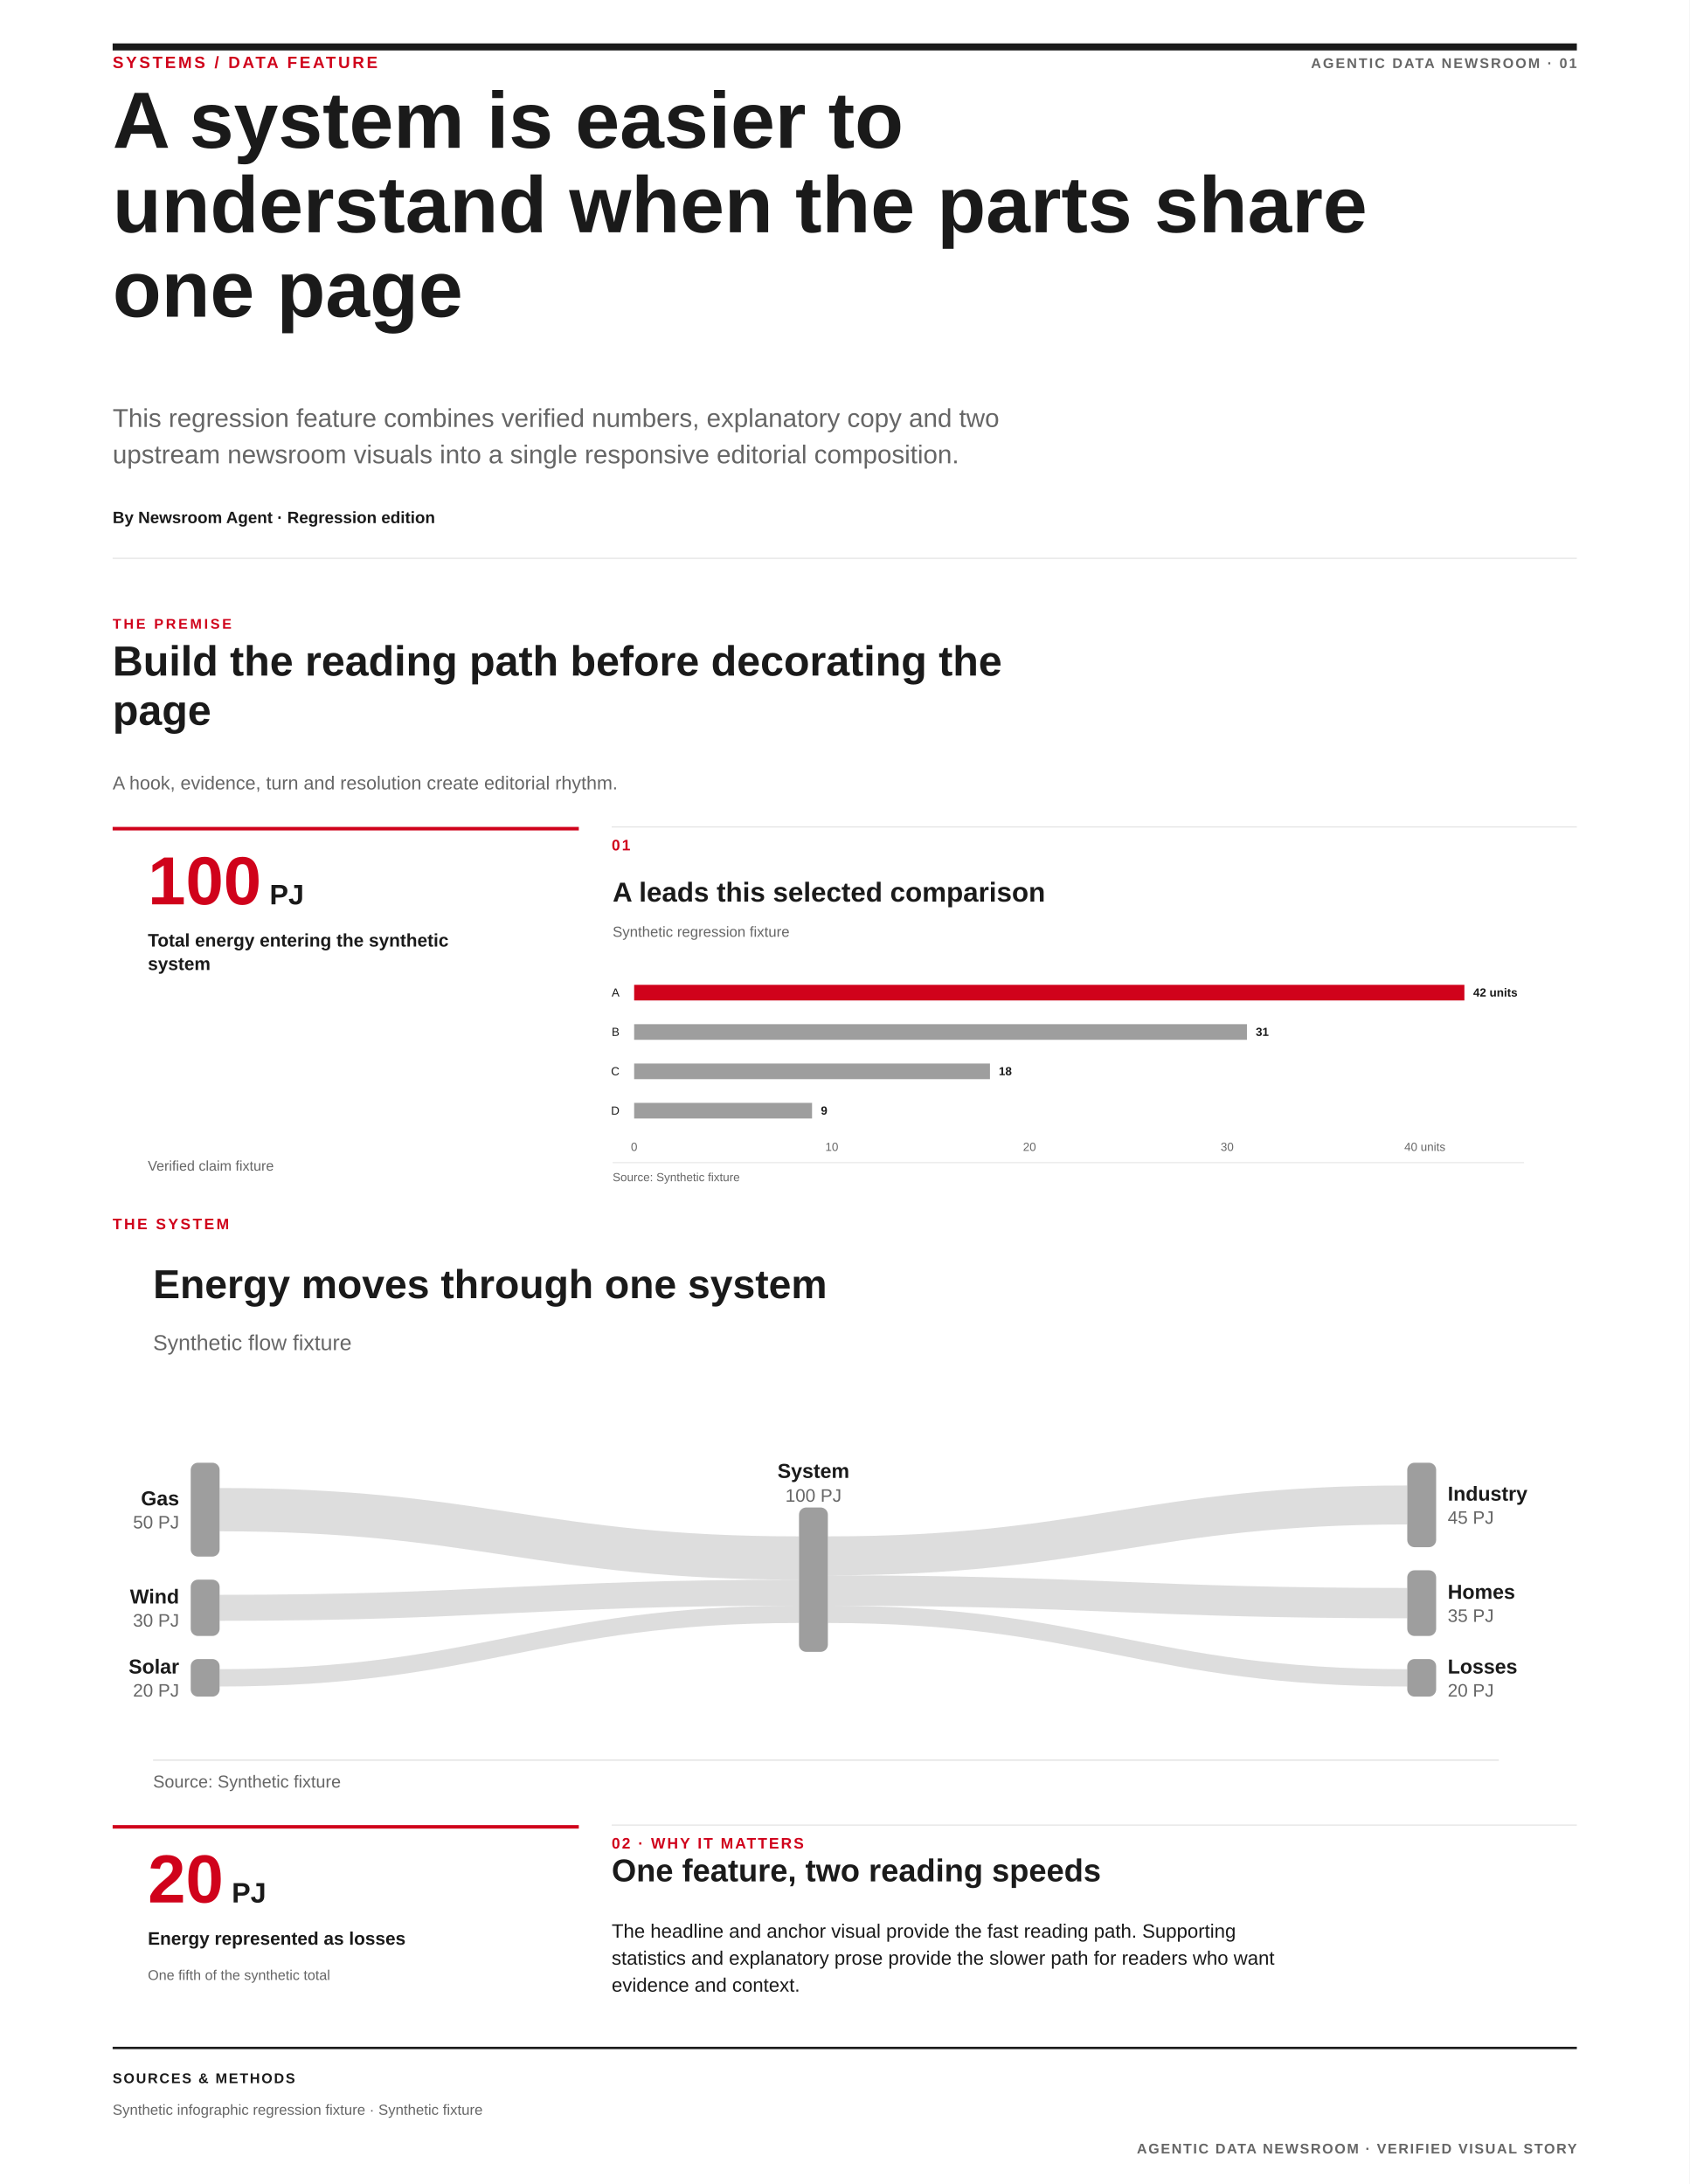
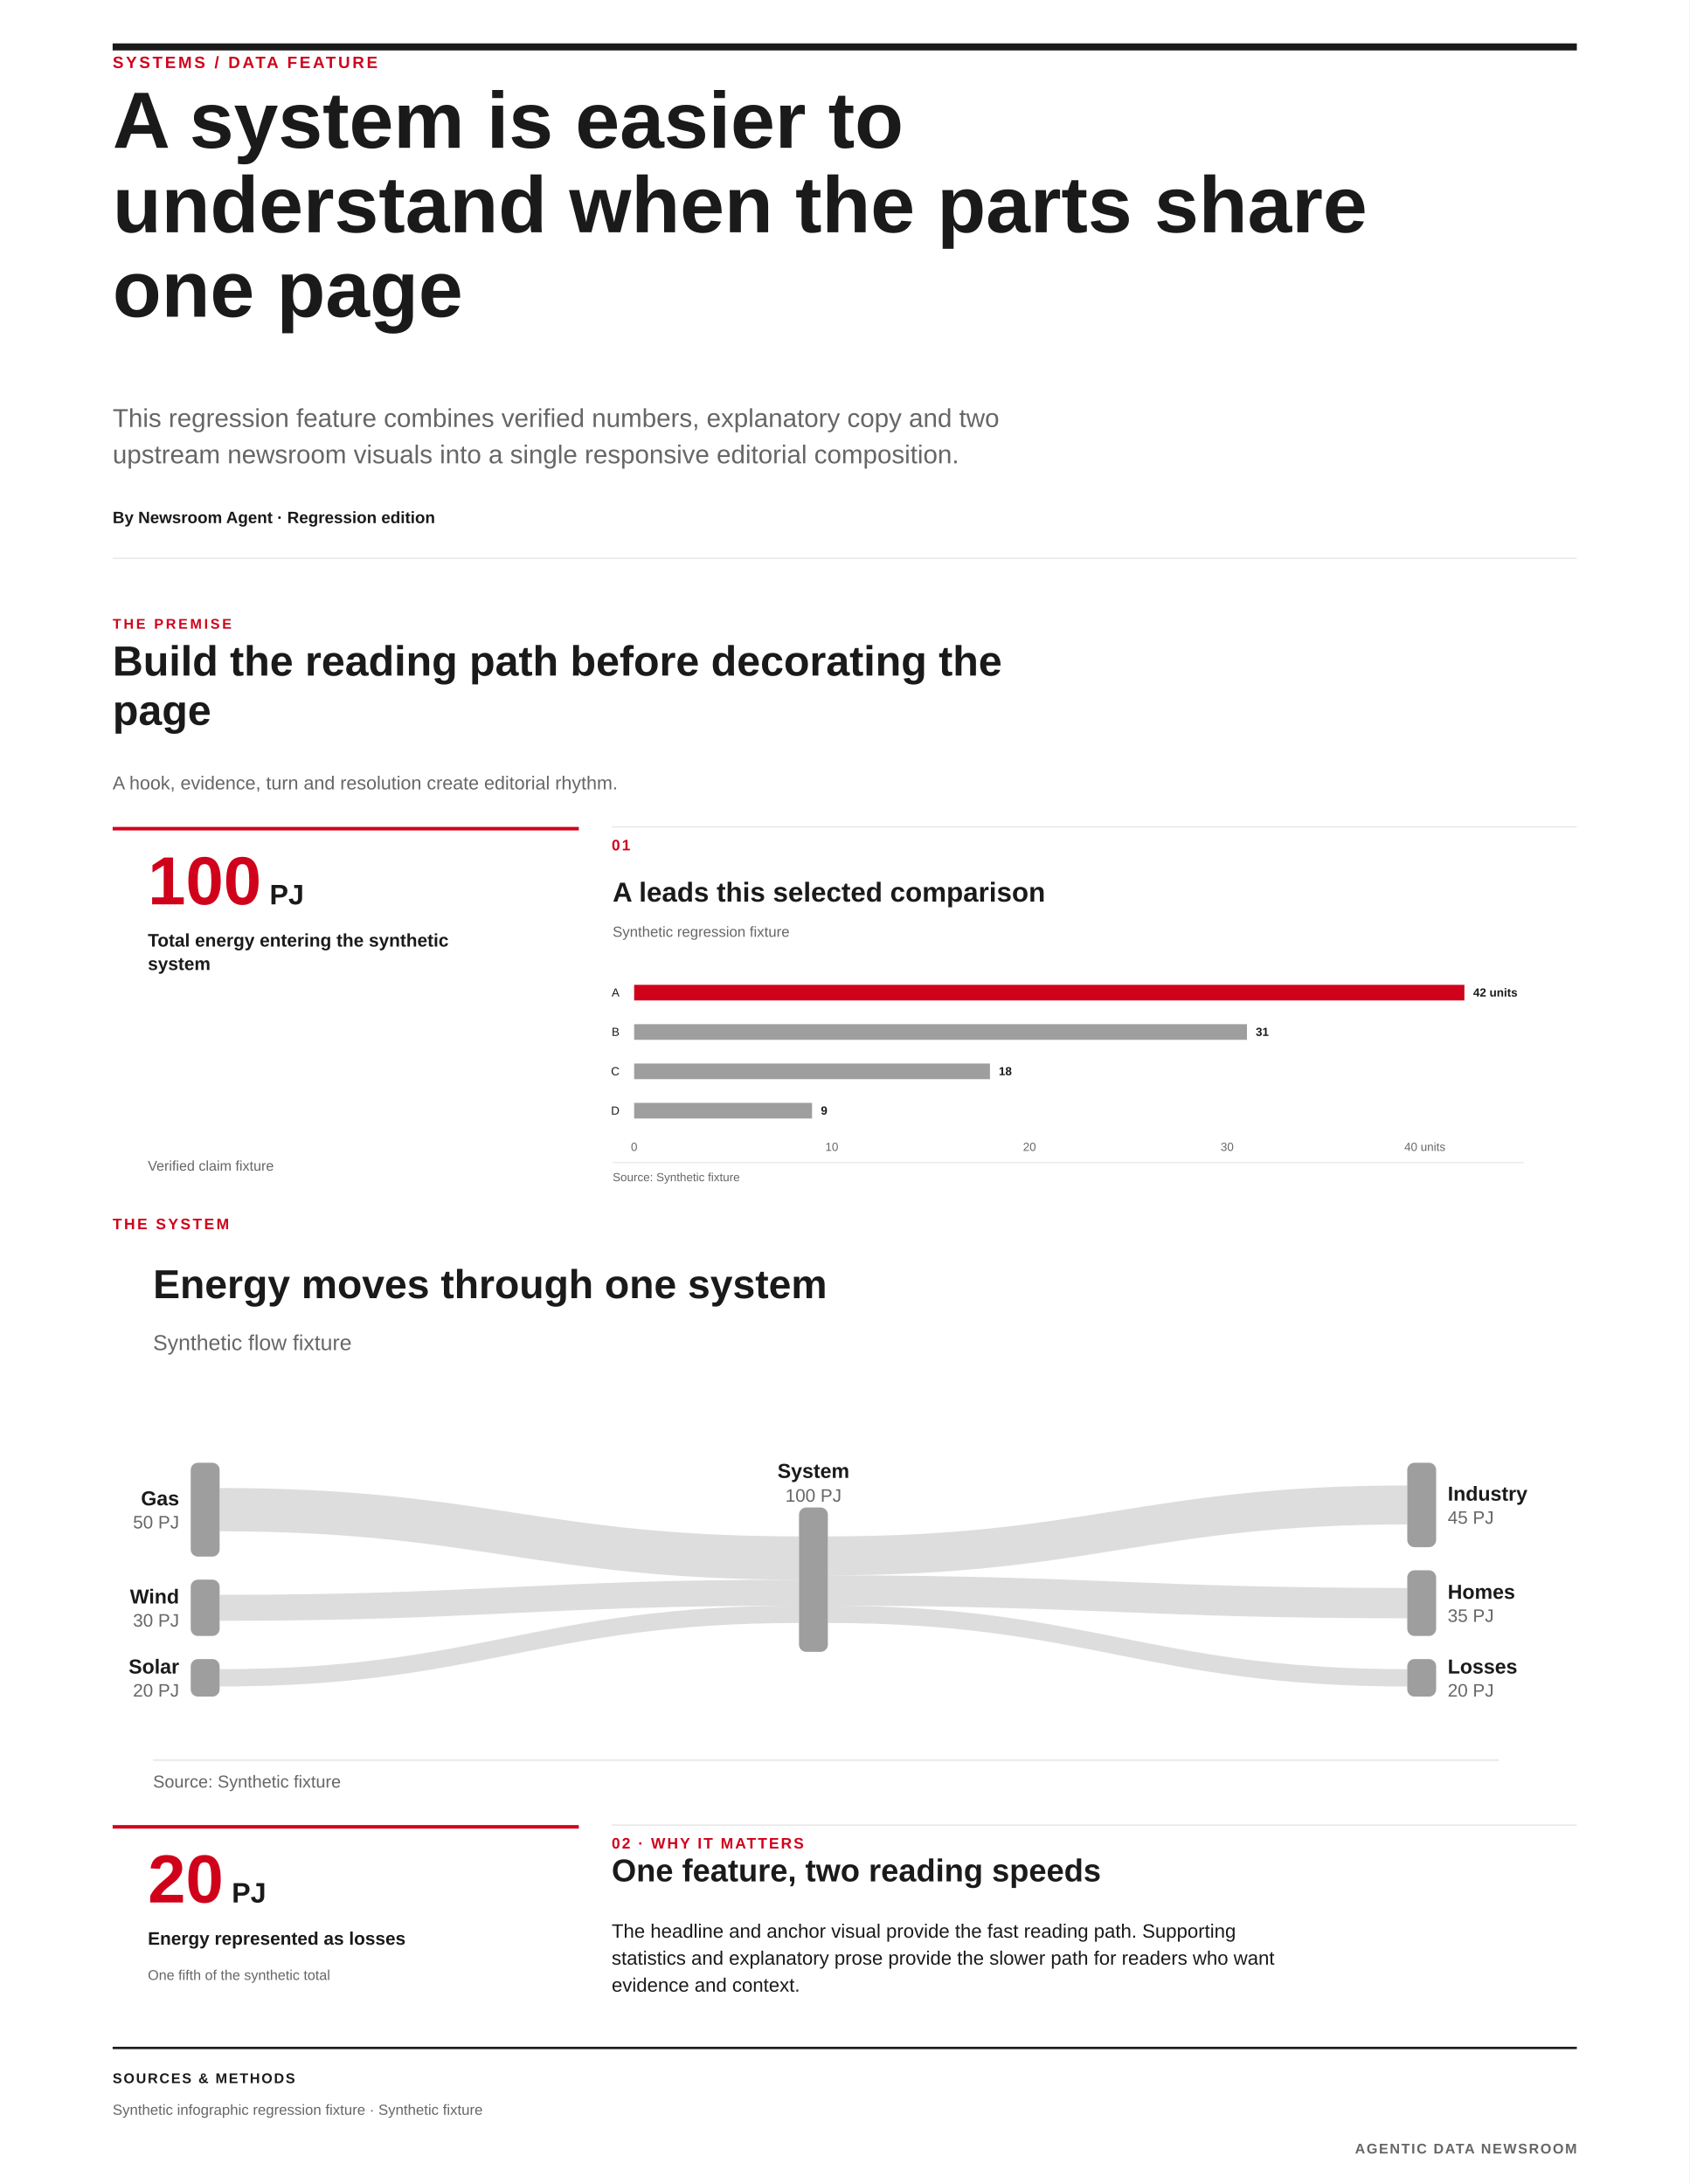
<svg xmlns="http://www.w3.org/2000/svg" viewBox="0 0 1440 1862" role="img" aria-labelledby="info-title info-desc" data-infographic-version="1.1.0" data-viewport="desktop" data-layout-strategy="balanced">
  <rect width="1440" height="1862" fill="#FFFFFF" />
  <line x1="96" y1="40" x2="1344" y2="40" stroke="#1A1A1A" stroke-width="6" />
  <text x="96" y="58" font-family="'PingFang SC', 'Heiti SC', 'Noto Sans SC', 'Microsoft YaHei', Arial, Helvetica, sans-serif" font-size="14" font-weight="700" letter-spacing="2" fill="#D0021B">SYSTEMS / DATA FEATURE</text>
-   <text x="1344" y="58" text-anchor="end" font-family="'PingFang SC', 'Heiti SC', 'Noto Sans SC', 'Microsoft YaHei', Arial, Helvetica, sans-serif" font-size="12" font-weight="700" letter-spacing="1.5" fill="#666666">AGENTIC DATA NEWSROOM · 01</text>
  <text x="96" y="126" text-anchor="start" font-family="'PingFang SC', 'Heiti SC', 'Noto Sans SC', 'Microsoft YaHei', Arial, Helvetica, sans-serif" font-size="68" font-weight="700" fill="#1A1A1A">A system is easier to</text>
  <text x="96" y="198" text-anchor="start" font-family="'PingFang SC', 'Heiti SC', 'Noto Sans SC', 'Microsoft YaHei', Arial, Helvetica, sans-serif" font-size="68" font-weight="700" fill="#1A1A1A">understand when the parts share</text>
  <text x="96" y="270" text-anchor="start" font-family="'PingFang SC', 'Heiti SC', 'Noto Sans SC', 'Microsoft YaHei', Arial, Helvetica, sans-serif" font-size="68" font-weight="700" fill="#1A1A1A">one page</text>
  <text x="96" y="364" text-anchor="start" font-family="'PingFang SC', 'Heiti SC', 'Noto Sans SC', 'Microsoft YaHei', Arial, Helvetica, sans-serif" font-size="22" font-weight="400" fill="#666666">This regression feature combines verified numbers, explanatory copy and two</text>
  <text x="96" y="395" text-anchor="start" font-family="'PingFang SC', 'Heiti SC', 'Noto Sans SC', 'Microsoft YaHei', Arial, Helvetica, sans-serif" font-size="22" font-weight="400" fill="#666666">upstream newsroom visuals into a single responsive editorial composition.</text>
  <text x="96" y="446" font-family="'PingFang SC', 'Heiti SC', 'Noto Sans SC', 'Microsoft YaHei', Arial, Helvetica, sans-serif" font-size="14" font-weight="600" fill="#1A1A1A">By Newsroom Agent  ·  Regression edition</text>
  <line x1="96" y1="476" x2="1344" y2="476" stroke="#E5E5E5" stroke-width="1" />
  <text x="96" y="536" font-family="'PingFang SC', 'Heiti SC', 'Noto Sans SC', 'Microsoft YaHei', Arial, Helvetica, sans-serif" font-size="12" font-weight="700" letter-spacing="2" fill="#D0021B">THE PREMISE</text>
  <text x="96" y="576" text-anchor="start" font-family="'PingFang SC', 'Heiti SC', 'Noto Sans SC', 'Microsoft YaHei', Arial, Helvetica, sans-serif" font-size="36" font-weight="700" fill="#1A1A1A">Build the reading path before decorating the</text>
  <text x="96" y="618" text-anchor="start" font-family="'PingFang SC', 'Heiti SC', 'Noto Sans SC', 'Microsoft YaHei', Arial, Helvetica, sans-serif" font-size="36" font-weight="700" fill="#1A1A1A">page</text>
  <text x="96" y="673" text-anchor="start" font-family="'PingFang SC', 'Heiti SC', 'Noto Sans SC', 'Microsoft YaHei', Arial, Helvetica, sans-serif" font-size="16" font-weight="400" fill="#666666">A hook, evidence, turn and resolution create editorial rhythm.</text>
  <rect data-role="hero-stat" data-module-id="stat-total" x="96" y="705" width="397.333" height="3" fill="#D0021B" />
  <text x="126" y="771" font-family="'PingFang SC', 'Heiti SC', 'Noto Sans SC', 'Microsoft YaHei', Arial, Helvetica, sans-serif" font-size="58" font-weight="700" fill="#D0021B">100<tspan font-size="24" dx="7" fill="#1A1A1A">PJ</tspan>
  </text>
  <text x="126" y="807" text-anchor="start" font-family="'PingFang SC', 'Heiti SC', 'Noto Sans SC', 'Microsoft YaHei', Arial, Helvetica, sans-serif" font-size="15.5" font-weight="700" fill="#1A1A1A">Total energy entering the synthetic</text>
  <text x="126" y="827" text-anchor="start" font-family="'PingFang SC', 'Heiti SC', 'Noto Sans SC', 'Microsoft YaHei', Arial, Helvetica, sans-serif" font-size="15.5" font-weight="700" fill="#1A1A1A">system</text>
  <text x="126" y="998.056" text-anchor="start" font-family="'PingFang SC', 'Heiti SC', 'Noto Sans SC', 'Microsoft YaHei', Arial, Helvetica, sans-serif" font-size="12" font-weight="400" fill="#666666">Verified claim fixture</text>
  <rect data-role="hero-stat" data-module-id="stat-total" x="96" y="1017.056" width="1" height="1" fill="none" />
  <line x1="521.333" y1="705" x2="1344" y2="705" stroke="#E5E5E5" stroke-width="1" />
  <text x="521.333" y="725" font-family="'PingFang SC', 'Heiti SC', 'Noto Sans SC', 'Microsoft YaHei', Arial, Helvetica, sans-serif" font-size="13" font-weight="700" letter-spacing="1.5" fill="#D0021B">01</text>
  <svg data-role="infographic-visual" data-module-id="bar" x="521.333" y="737" width="822.667" height="275.056" viewBox="53 0 987 330" preserveAspectRatio="xMinYMin meet">
    <rect width="1040" height="376" fill="#FFFFFF" />
    <text x="54" y="38" text-anchor="start" font-family="'PingFang SC', 'Heiti SC', 'Noto Sans SC', 'Microsoft YaHei', Arial, Helvetica, sans-serif" font-size="28" font-weight="700" fill="#1A1A1A">A leads this selected comparison</text>
    <text x="54" y="74" text-anchor="start" font-family="'PingFang SC', 'Heiti SC', 'Noto Sans SC', 'Microsoft YaHei', Arial, Helvetica, sans-serif" font-size="15" font-weight="400" fill="#666666">Synthetic regression fixture</text>
    <text x="76" y="293" text-anchor="middle" font-family="'PingFang SC', 'Heiti SC', 'Noto Sans SC', 'Microsoft YaHei', Arial, Helvetica, sans-serif" font-size="12" fill="#666666">0</text>
    <text x="278.143" y="293" text-anchor="middle" font-family="'PingFang SC', 'Heiti SC', 'Noto Sans SC', 'Microsoft YaHei', Arial, Helvetica, sans-serif" font-size="12" fill="#666666">10</text>
    <text x="480.286" y="293" text-anchor="middle" font-family="'PingFang SC', 'Heiti SC', 'Noto Sans SC', 'Microsoft YaHei', Arial, Helvetica, sans-serif" font-size="12" fill="#666666">20</text>
    <text x="682.429" y="293" text-anchor="middle" font-family="'PingFang SC', 'Heiti SC', 'Noto Sans SC', 'Microsoft YaHei', Arial, Helvetica, sans-serif" font-size="12" fill="#666666">30</text>
    <text x="884.571" y="293" text-anchor="middle" font-family="'PingFang SC', 'Heiti SC', 'Noto Sans SC', 'Microsoft YaHei', Arial, Helvetica, sans-serif" font-size="12" fill="#666666">40 units</text>
    <text x="61" y="135.125" text-anchor="end" font-family="'PingFang SC', 'Heiti SC', 'Noto Sans SC', 'Microsoft YaHei', Arial, Helvetica, sans-serif" font-size="12" fill="#1A1A1A">A</text>
    <rect data-role="data-bar" x="76" y="123.125" width="849" height="16" fill="#D0021B" />
    <text x="934" y="135.125" text-anchor="start" font-family="'PingFang SC', 'Heiti SC', 'Noto Sans SC', 'Microsoft YaHei', Arial, Helvetica, sans-serif" font-size="12" font-weight="600" fill="#1A1A1A">42 units</text>
    <text x="61" y="175.375" text-anchor="end" font-family="'PingFang SC', 'Heiti SC', 'Noto Sans SC', 'Microsoft YaHei', Arial, Helvetica, sans-serif" font-size="12" fill="#1A1A1A">B</text>
    <rect data-role="data-bar" x="76" y="163.375" width="626.643" height="16" fill="#9E9E9E" />
    <text x="711.643" y="175.375" text-anchor="start" font-family="'PingFang SC', 'Heiti SC', 'Noto Sans SC', 'Microsoft YaHei', Arial, Helvetica, sans-serif" font-size="12" font-weight="600" fill="#1A1A1A">31</text>
    <text x="61" y="215.625" text-anchor="end" font-family="'PingFang SC', 'Heiti SC', 'Noto Sans SC', 'Microsoft YaHei', Arial, Helvetica, sans-serif" font-size="12" fill="#1A1A1A">C</text>
    <rect data-role="data-bar" x="76" y="203.625" width="363.857" height="16" fill="#9E9E9E" />
    <text x="448.857" y="215.625" text-anchor="start" font-family="'PingFang SC', 'Heiti SC', 'Noto Sans SC', 'Microsoft YaHei', Arial, Helvetica, sans-serif" font-size="12" font-weight="600" fill="#1A1A1A">18</text>
    <text x="61" y="255.875" text-anchor="end" font-family="'PingFang SC', 'Heiti SC', 'Noto Sans SC', 'Microsoft YaHei', Arial, Helvetica, sans-serif" font-size="12" fill="#1A1A1A">D</text>
    <rect data-role="data-bar" x="76" y="243.875" width="181.929" height="16" fill="#9E9E9E" />
    <text x="266.929" y="255.875" text-anchor="start" font-family="'PingFang SC', 'Heiti SC', 'Noto Sans SC', 'Microsoft YaHei', Arial, Helvetica, sans-serif" font-size="12" font-weight="600" fill="#1A1A1A">9</text>
    <line x1="54" y1="305" x2="986" y2="305" stroke="#E5E5E5" stroke-width="1" />
    <text x="54" y="324" text-anchor="start" font-family="'PingFang SC', 'Heiti SC', 'Noto Sans SC', 'Microsoft YaHei', Arial, Helvetica, sans-serif" font-size="12" font-weight="400" fill="#666666">Source: Synthetic fixture</text>
  </svg>
  <text x="96" y="1048" font-family="'PingFang SC', 'Heiti SC', 'Noto Sans SC', 'Microsoft YaHei', Arial, Helvetica, sans-serif" font-size="13" font-weight="700" letter-spacing="1.8" fill="#D0021B">THE SYSTEM</text>
  <svg data-role="infographic-visual" data-module-id="flow" x="96" y="1060" width="1248" height="471.385" viewBox="26 0 1014 383" preserveAspectRatio="xMinYMin meet">
    <rect width="1040" height="429" fill="#FFFFFF" />
    <text x="54" y="38" text-anchor="start" font-family="'PingFang SC', 'Heiti SC', 'Noto Sans SC', 'Microsoft YaHei', Arial, Helvetica, sans-serif" font-size="28" font-weight="700" fill="#1A1A1A">Energy moves through one system</text>
    <text x="54" y="74" text-anchor="start" font-family="'PingFang SC', 'Heiti SC', 'Noto Sans SC', 'Microsoft YaHei', Arial, Helvetica, sans-serif" font-size="15" font-weight="400" fill="#666666">Synthetic flow fixture</text>
    <path data-role="flow-hit" data-flow-key="Solar→System" d="M100.08,301 C280.638,301 320.762,257 501.32,257" fill="none" stroke="transparent" stroke-width="30" stroke-linecap="round" pointer-events="stroke" />
    <path data-role="flow-link" data-flow-key="Solar→System" d="M100.08,301 C280.638,301 320.762,257 501.32,257" fill="none" stroke="#9E9E9E" stroke-width="12" stroke-opacity="0.35" stroke-linecap="butt" pointer-events="none" />
    <path data-role="flow-hit" data-flow-key="Wind→System" d="M100.08,252.5 C280.638,252.5 320.762,242 501.32,242" fill="none" stroke="transparent" stroke-width="45" stroke-linecap="round" pointer-events="stroke" />
    <path data-role="flow-link" data-flow-key="Wind→System" d="M100.08,252.5 C280.638,252.5 320.762,242 501.32,242" fill="none" stroke="#9E9E9E" stroke-width="18" stroke-opacity="0.35" stroke-linecap="butt" pointer-events="none" />
    <path data-role="flow-hit" data-flow-key="Gas→System" d="M100.08,184.5 C280.638,184.5 320.762,218 501.32,218" fill="none" stroke="transparent" stroke-width="75" stroke-linecap="round" pointer-events="stroke" />
    <path data-role="flow-link" data-flow-key="Gas→System" d="M100.08,184.5 C280.638,184.5 320.762,218 501.32,218" fill="none" stroke="#9E9E9E" stroke-width="30" stroke-opacity="0.35" stroke-linecap="butt" pointer-events="none" />
    <path data-role="flow-hit" data-flow-key="System→Homes" d="M521.32,240.5 C701.878,240.5 742.002,249.25 922.56,249.25" fill="none" stroke="transparent" stroke-width="52.5" stroke-linecap="round" pointer-events="stroke" />
    <path data-role="flow-link" data-flow-key="System→Homes" d="M521.32,240.5 C701.878,240.5 742.002,249.25 922.56,249.25" fill="none" stroke="#9E9E9E" stroke-width="21" stroke-opacity="0.35" stroke-linecap="butt" pointer-events="none" />
    <path data-role="flow-hit" data-flow-key="System→Industry" d="M521.32,216.5 C701.878,216.5 742.002,181.25 922.56,181.25" fill="none" stroke="transparent" stroke-width="67.5" stroke-linecap="round" pointer-events="stroke" />
    <path data-role="flow-link" data-flow-key="System→Industry" d="M521.32,216.5 C701.878,216.5 742.002,181.25 922.56,181.25" fill="none" stroke="#9E9E9E" stroke-width="27" stroke-opacity="0.35" stroke-linecap="butt" pointer-events="none" />
    <path data-role="flow-hit" data-flow-key="System→Losses" d="M521.32,257 C701.878,257 742.002,301 922.56,301" fill="none" stroke="transparent" stroke-width="30" stroke-linecap="round" pointer-events="stroke" />
    <path data-role="flow-link" data-flow-key="System→Losses" d="M521.32,257 C701.878,257 742.002,301 922.56,301" fill="none" stroke="#9E9E9E" stroke-width="12" stroke-opacity="0.35" stroke-linecap="butt" pointer-events="none" />
    <rect data-role="flow-node" data-value="50" x="80.08" y="152" width="20" height="65" rx="5" fill="#9E9E9E" />
    <text data-role="flow-node-label" x="72.08" y="181.5" text-anchor="end" font-family="'PingFang SC', 'Heiti SC', 'Noto Sans SC', 'Microsoft YaHei', Arial, Helvetica, sans-serif" font-size="14" font-weight="700" fill="#1A1A1A">Gas</text>
    <text data-role="flow-node-value" x="72.08" y="197.5" text-anchor="end" font-family="'PingFang SC', 'Heiti SC', 'Noto Sans SC', 'Microsoft YaHei', Arial, Helvetica, sans-serif" font-size="12.5" fill="#666666">50 PJ</text>
    <rect data-role="flow-node" data-value="30" x="80.08" y="233" width="20" height="39" rx="5" fill="#9E9E9E" />
    <text data-role="flow-node-label" x="72.08" y="249.5" text-anchor="end" font-family="'PingFang SC', 'Heiti SC', 'Noto Sans SC', 'Microsoft YaHei', Arial, Helvetica, sans-serif" font-size="14" font-weight="700" fill="#1A1A1A">Wind</text>
    <text data-role="flow-node-value" x="72.08" y="265.5" text-anchor="end" font-family="'PingFang SC', 'Heiti SC', 'Noto Sans SC', 'Microsoft YaHei', Arial, Helvetica, sans-serif" font-size="12.5" fill="#666666">30 PJ</text>
    <rect data-role="flow-node" data-value="20" x="80.08" y="288" width="20" height="26" rx="5" fill="#9E9E9E" />
    <text data-role="flow-node-label" x="72.08" y="298" text-anchor="end" font-family="'PingFang SC', 'Heiti SC', 'Noto Sans SC', 'Microsoft YaHei', Arial, Helvetica, sans-serif" font-size="14" font-weight="700" fill="#1A1A1A">Solar</text>
    <text data-role="flow-node-value" x="72.08" y="314" text-anchor="end" font-family="'PingFang SC', 'Heiti SC', 'Noto Sans SC', 'Microsoft YaHei', Arial, Helvetica, sans-serif" font-size="12.5" fill="#666666">20 PJ</text>
    <rect data-role="flow-node" data-value="100" x="501.32" y="183" width="20" height="100" rx="5" fill="#9E9E9E" />
    <text data-role="flow-node-label" x="511.32" y="162.5" text-anchor="middle" font-family="'PingFang SC', 'Heiti SC', 'Noto Sans SC', 'Microsoft YaHei', Arial, Helvetica, sans-serif" font-size="14" font-weight="700" fill="#1A1A1A">System</text>
    <text data-role="flow-node-value" x="511.32" y="179" text-anchor="middle" font-family="'PingFang SC', 'Heiti SC', 'Noto Sans SC', 'Microsoft YaHei', Arial, Helvetica, sans-serif" font-size="12.5" fill="#666666">100 PJ</text>
    <rect data-role="flow-node" data-value="45" x="922.56" y="152" width="20" height="58.5" rx="5" fill="#9E9E9E" />
    <text data-role="flow-node-label" x="950.56" y="178.25" text-anchor="start" font-family="'PingFang SC', 'Heiti SC', 'Noto Sans SC', 'Microsoft YaHei', Arial, Helvetica, sans-serif" font-size="14" font-weight="700" fill="#1A1A1A">Industry</text>
    <text data-role="flow-node-value" x="950.56" y="194.25" text-anchor="start" font-family="'PingFang SC', 'Heiti SC', 'Noto Sans SC', 'Microsoft YaHei', Arial, Helvetica, sans-serif" font-size="12.5" fill="#666666">45 PJ</text>
    <rect data-role="flow-node" data-value="35" x="922.56" y="226.5" width="20" height="45.5" rx="5" fill="#9E9E9E" />
    <text data-role="flow-node-label" x="950.56" y="246.25" text-anchor="start" font-family="'PingFang SC', 'Heiti SC', 'Noto Sans SC', 'Microsoft YaHei', Arial, Helvetica, sans-serif" font-size="14" font-weight="700" fill="#1A1A1A">Homes</text>
    <text data-role="flow-node-value" x="950.56" y="262.25" text-anchor="start" font-family="'PingFang SC', 'Heiti SC', 'Noto Sans SC', 'Microsoft YaHei', Arial, Helvetica, sans-serif" font-size="12.5" fill="#666666">35 PJ</text>
    <rect data-role="flow-node" data-value="20" x="922.56" y="288" width="20" height="26" rx="5" fill="#9E9E9E" />
    <text data-role="flow-node-label" x="950.56" y="298" text-anchor="start" font-family="'PingFang SC', 'Heiti SC', 'Noto Sans SC', 'Microsoft YaHei', Arial, Helvetica, sans-serif" font-size="14" font-weight="700" fill="#1A1A1A">Losses</text>
    <text data-role="flow-node-value" x="950.56" y="314" text-anchor="start" font-family="'PingFang SC', 'Heiti SC', 'Noto Sans SC', 'Microsoft YaHei', Arial, Helvetica, sans-serif" font-size="12.5" fill="#666666">20 PJ</text>
    <line x1="54" y1="358" x2="986" y2="358" stroke="#E5E5E5" stroke-width="1" />
    <text x="54" y="377" text-anchor="start" font-family="'PingFang SC', 'Heiti SC', 'Noto Sans SC', 'Microsoft YaHei', Arial, Helvetica, sans-serif" font-size="12" font-weight="400" fill="#666666">Source: Synthetic fixture</text>
  </svg>
  <rect data-role="hero-stat" data-module-id="stat-loss" x="96" y="1556" width="397.333" height="3" fill="#D0021B" />
  <text x="126" y="1622" font-family="'PingFang SC', 'Heiti SC', 'Noto Sans SC', 'Microsoft YaHei', Arial, Helvetica, sans-serif" font-size="58" font-weight="700" fill="#D0021B">20<tspan font-size="24" dx="7" fill="#1A1A1A">PJ</tspan>
  </text>
  <text x="126" y="1658" text-anchor="start" font-family="'PingFang SC', 'Heiti SC', 'Noto Sans SC', 'Microsoft YaHei', Arial, Helvetica, sans-serif" font-size="15.5" font-weight="700" fill="#1A1A1A">Energy represented as losses</text>
  <text x="126" y="1688" text-anchor="start" font-family="'PingFang SC', 'Heiti SC', 'Noto Sans SC', 'Microsoft YaHei', Arial, Helvetica, sans-serif" font-size="12" font-weight="400" fill="#666666">One fifth of the synthetic total</text>
  <rect data-role="hero-stat" data-module-id="stat-loss" x="96" y="1707" width="1" height="1" fill="none" />
  <line x1="521.333" y1="1556" x2="1344" y2="1556" stroke="#E5E5E5" stroke-width="1" />
  <text x="521.333" y="1576" font-family="'PingFang SC', 'Heiti SC', 'Noto Sans SC', 'Microsoft YaHei', Arial, Helvetica, sans-serif" font-size="13" font-weight="700" letter-spacing="1.5" fill="#D0021B">02 · WHY IT MATTERS</text>
  <text x="521.333" y="1604" text-anchor="start" font-family="'PingFang SC', 'Heiti SC', 'Noto Sans SC', 'Microsoft YaHei', Arial, Helvetica, sans-serif" font-size="27" font-weight="700" fill="#1A1A1A">One feature, two reading speeds</text>
  <text x="521.333" y="1652" text-anchor="start" font-family="'PingFang SC', 'Heiti SC', 'Noto Sans SC', 'Microsoft YaHei', Arial, Helvetica, sans-serif" font-size="16.5" font-weight="400" fill="#1A1A1A">The headline and anchor visual provide the fast reading path. Supporting</text>
  <text x="521.333" y="1675" text-anchor="start" font-family="'PingFang SC', 'Heiti SC', 'Noto Sans SC', 'Microsoft YaHei', Arial, Helvetica, sans-serif" font-size="16.5" font-weight="400" fill="#1A1A1A">statistics and explanatory prose provide the slower path for readers who want</text>
  <text x="521.333" y="1698" text-anchor="start" font-family="'PingFang SC', 'Heiti SC', 'Noto Sans SC', 'Microsoft YaHei', Arial, Helvetica, sans-serif" font-size="16.5" font-weight="400" fill="#1A1A1A">evidence and context.</text>
  <line x1="96" y1="1746" x2="1344" y2="1746" stroke="#1A1A1A" stroke-width="2" />
  <text x="96" y="1776" font-family="'PingFang SC', 'Heiti SC', 'Noto Sans SC', 'Microsoft YaHei', Arial, Helvetica, sans-serif" font-size="12" font-weight="700" letter-spacing="1.3" fill="#1A1A1A">SOURCES &amp; METHODS</text>
  <text x="96" y="1803" text-anchor="start" font-family="'PingFang SC', 'Heiti SC', 'Noto Sans SC', 'Microsoft YaHei', Arial, Helvetica, sans-serif" font-size="12.5" font-weight="400" fill="#666666">Synthetic infographic regression fixture · Synthetic fixture</text>
-   <text x="1344" y="1836" text-anchor="end" font-family="'PingFang SC', 'Heiti SC', 'Noto Sans SC', 'Microsoft YaHei', Arial, Helvetica, sans-serif" font-size="12" font-weight="700" letter-spacing="1.2" fill="#666666">AGENTIC DATA NEWSROOM · VERIFIED VISUAL STORY</text>
+   <text x="1344" y="1836" text-anchor="end" font-family="'PingFang SC', 'Heiti SC', 'Noto Sans SC', 'Microsoft YaHei', Arial, Helvetica, sans-serif" font-size="12" font-weight="700" letter-spacing="1.2" fill="#666666">AGENTIC DATA NEWSROOM</text>
  <rect data-role="module-boundary" data-module-id="section-1" x="96" y="494" width="1248" height="183" fill="none" stroke="none" />
  <rect data-role="module-boundary" data-module-id="stat-total" x="96" y="705" width="397.333" height="313.056" fill="none" stroke="none" />
  <rect data-role="module-boundary" data-module-id="bar" x="521.333" y="705" width="822.667" height="313.056" fill="none" stroke="none" />
  <rect data-role="module-boundary" data-module-id="flow" x="96" y="1030" width="1248" height="507.385" fill="none" stroke="none" />
  <rect data-role="module-boundary" data-module-id="stat-loss" x="96" y="1556" width="397.333" height="152" fill="none" stroke="none" />
  <rect data-role="module-boundary" data-module-id="text" x="521.333" y="1556" width="822.667" height="152" fill="none" stroke="none" />
</svg>
